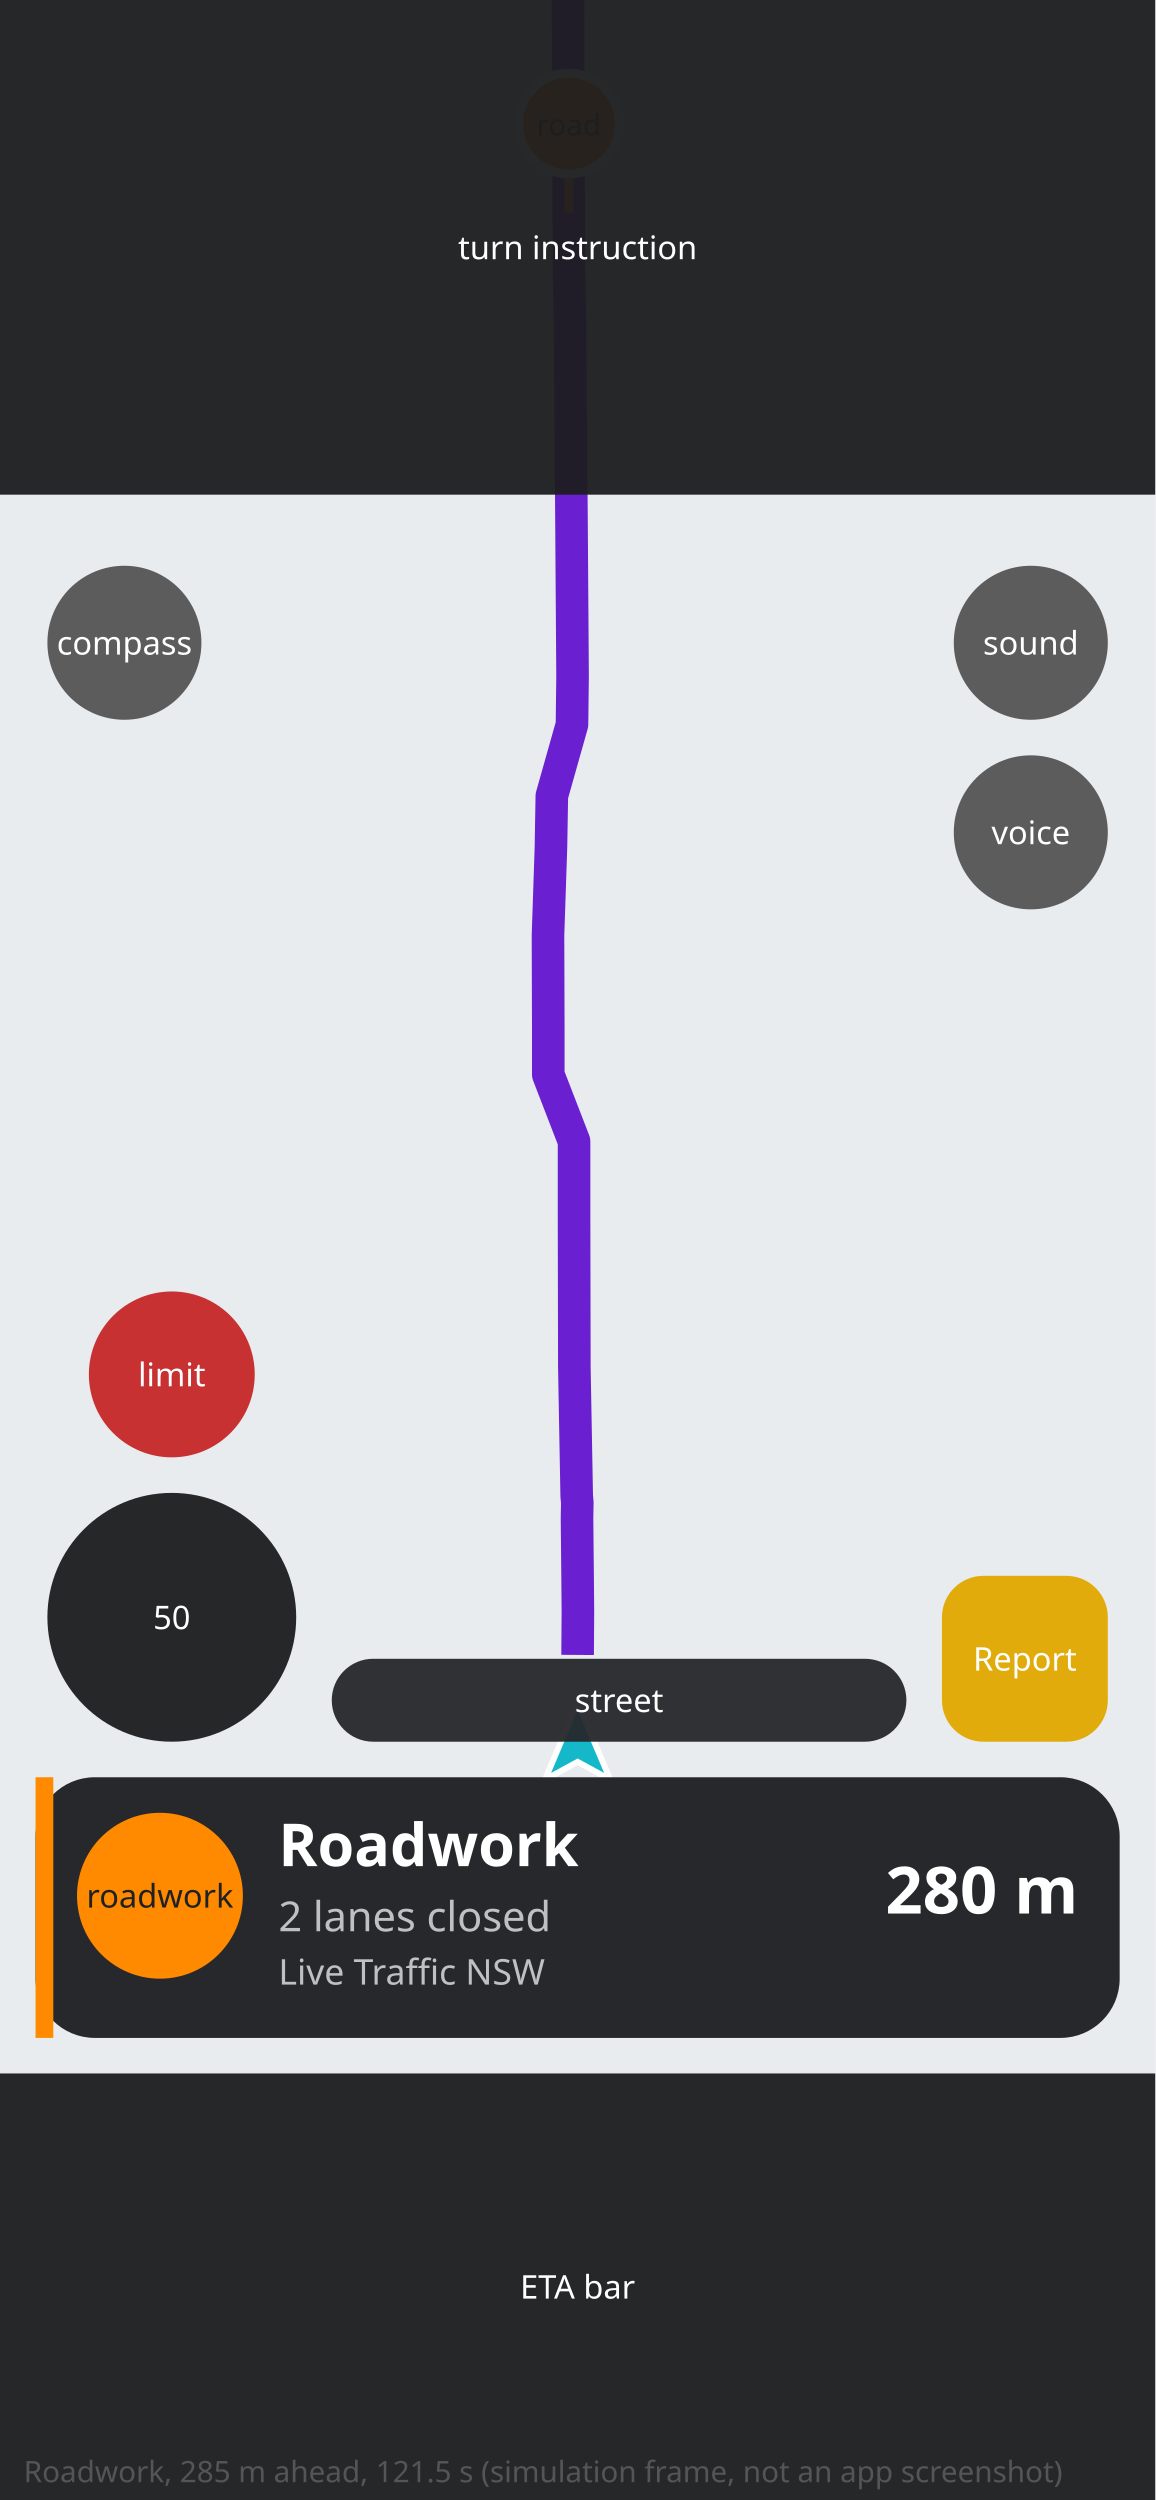
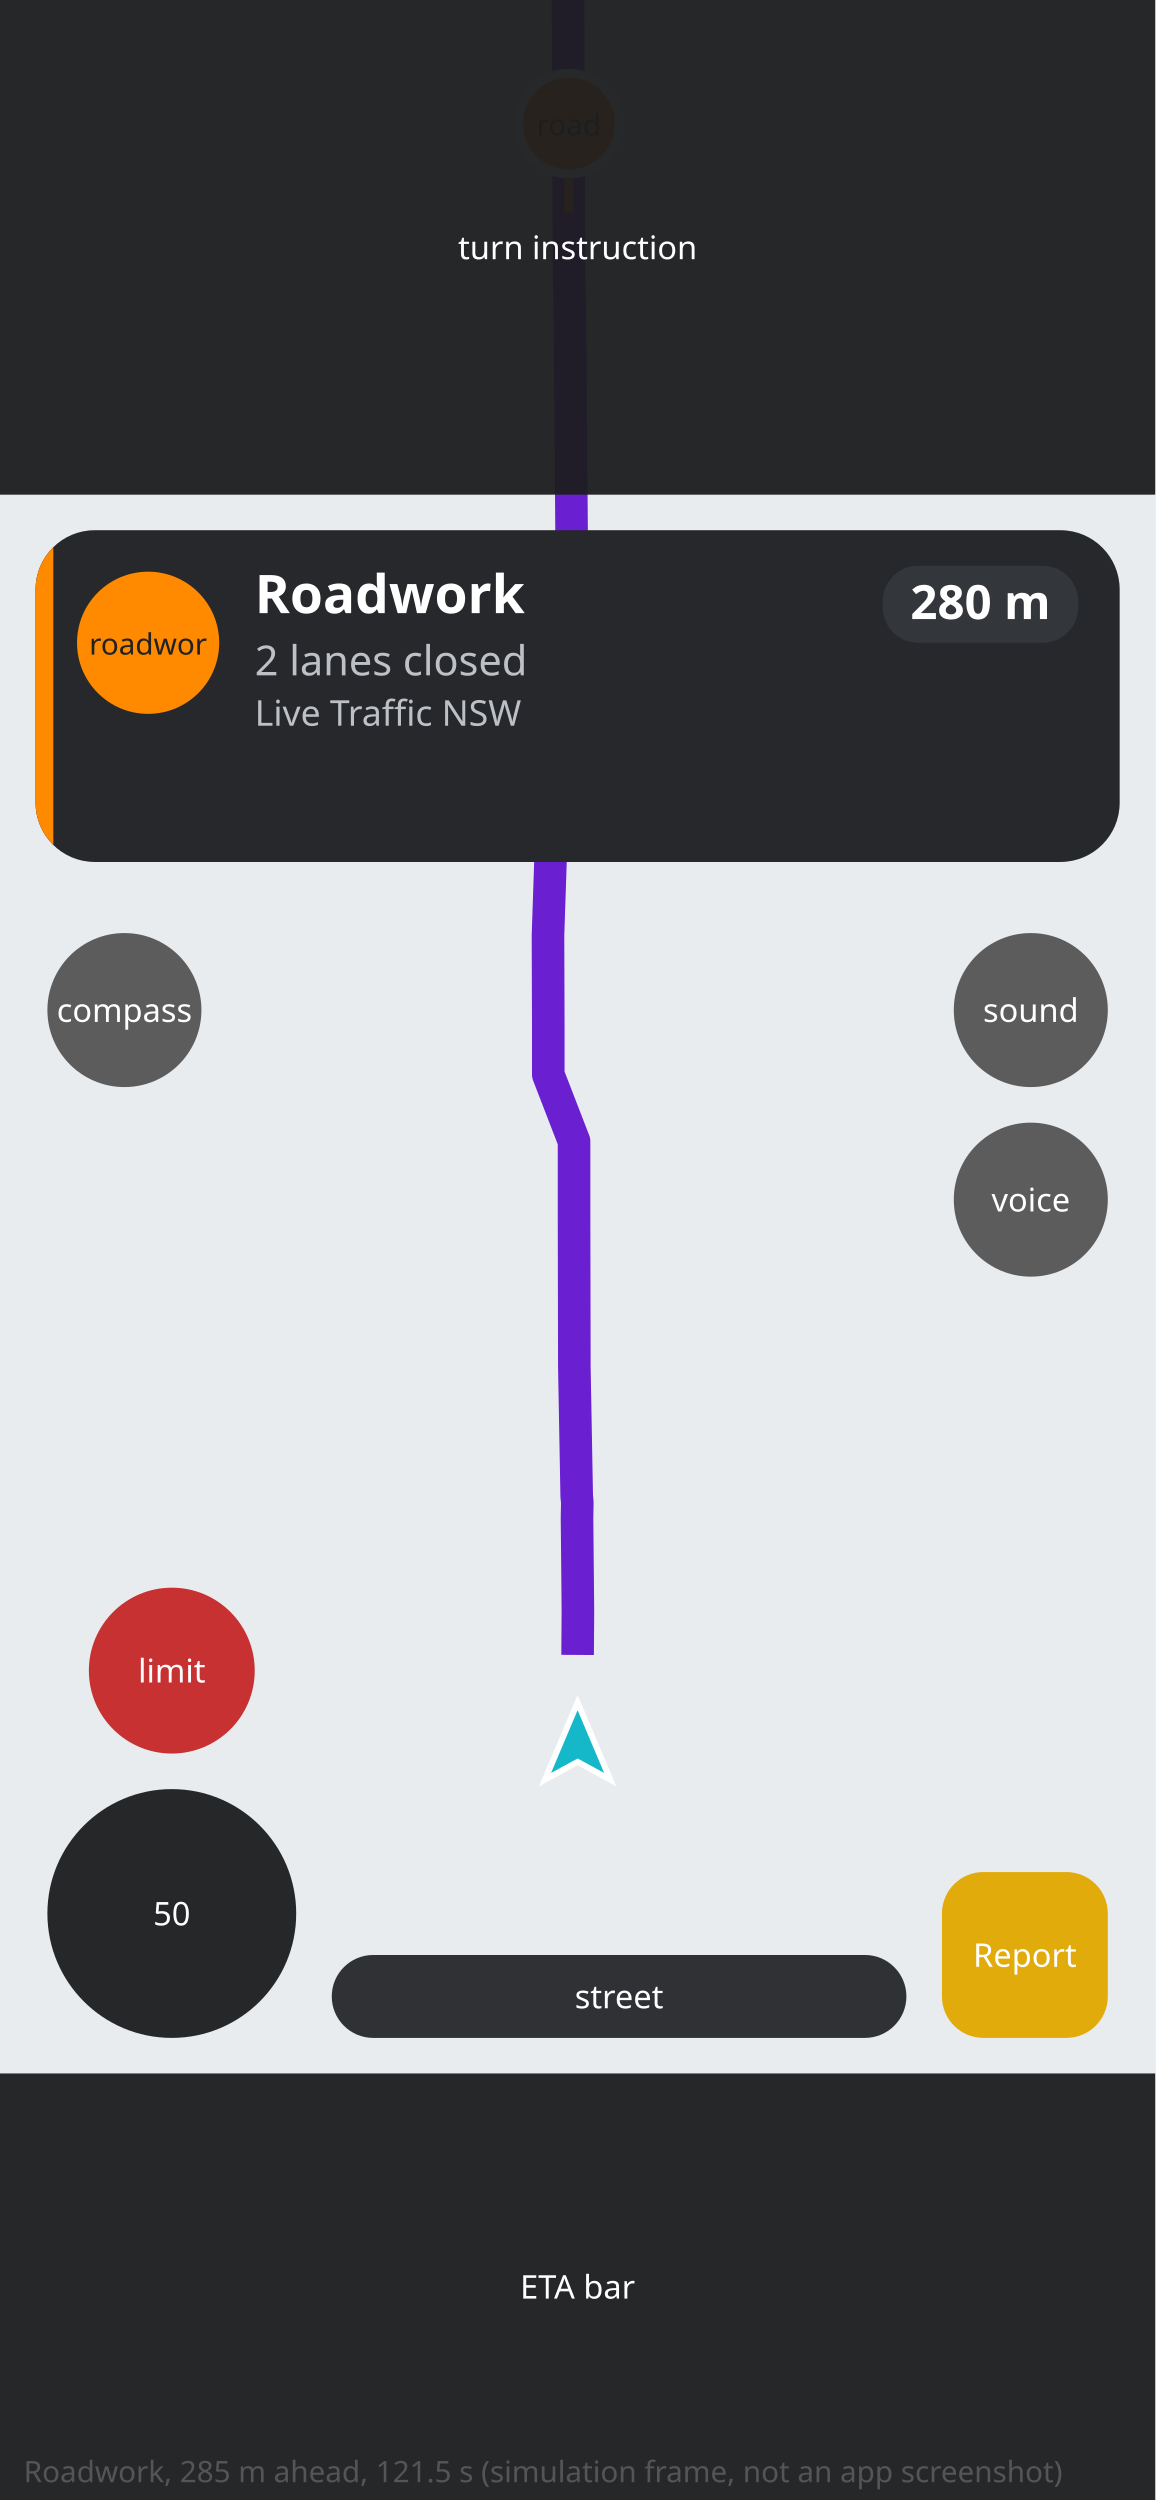
<svg xmlns="http://www.w3.org/2000/svg" width="390" height="844" viewBox="0 0 390 844">
  <rect width="100%" height="100%" fill="#E9ECEF" />
  <polyline points="195.0,558.7 195.1,544.1 195.0,532.6 194.8,512.5 194.9,507.3 194.7,505.1 193.9,461.5 193.8,409.9 193.8,385.3 185.1,362.8 185.1,346.7 185.0,315.8 186.0,286.1 186.3,268.7 193.1,244.6 193.3,228.3 192.9,170.9 192.4,107.5 192.1,92.1 191.9,41.5 191.9,33.2 191.5,-61.0 191.1,-135.9 191.0,-204.8 190.7,-261.3 190.3,-287.4 189.9,-299.4 190.1,-354.3 189.9,-375.7 186.3,-375.1 183.0,-375.6 179.8,-377.4 177.2,-380.0 175.7,-383.2 175.4,-386.7 46.8,-390.7 -22.9,-392.0 -57.4,-392.9 -85.2,-393.5 -114.1,-394.3 -141.2,-390.2 -157.2,-390.9 -173.4,-393.7 -186.6,-398.3 -192.0,-401.9 -199.1,-408.0 -205.9,-415.1 -209.4,-419.7 -216.9,-431.3 -230.6,-454.1 -219.9,-461.1 -203.0,-473.8 -183.0,-492.8 -159.0,-519.8 -146.8,-537.0 -59.8,-662.1 -31.7,-706.7 23.9,-789.3 30.2,-799.1 31.9,-816.6 32.1,-826.2 30.4,-836.3 27.4,-846.4 22.2,-856.3 14.0,-867.8 -1.3,-882.5 -7.4,-896.7 -62.8,-942.7 -117.4,-988.9 -148.3,-1015.0 -175.1,-1038.1 -211.4,-1068.4 -247.8,-1099.9 -259.8,-1110.2 -306.5,-1151.1 -320.0,-1170.1 -467.2,-1286.5 -504.7,-1316.7 -581.0,-1376.6 -654.1,-1430.1 -657.7,-1432.6 -673.3,-1443.9 -697.9,-1445.3 -732.1,-1469.7 -763.4,-1494.1 -867.8,-1576.1 -940.2,-1633.6 -1005.9,-1684.9 -1014.9,-1692.2 -1036.1,-1708.9 -1076.3,-1741.0 -1190.6,-1830.1 -1204.0,-1840.8 -1219.8,-1853.3 -1246.9,-1875.7 -1283.7,-1906.4 -1315.1,-1934.4 -1319.1,-1937.9 -1330.2,-1947.8 -1386.4,-1999.5 -1464.6,-2071.8 -1531.7,-2134.1 -1577.2,-2175.8 -1638.4,-2231.7 -1661.5,-2251.5 -1675.5,-2263.3 -1696.4,-2278.5 -1712.8,-2289.5 -1727.1,-2297.4 -1732.0,-2300.0 -1733.5,-2300.8 -1762.6,-2313.1 -1791.1,-2323.1 -1813.9,-2330.7 -1838.9,-2337.7 -1870.5,-2345.8 -1962.0,-2370.5 -1999.9,-2380.6 -2040.6,-2392.7 -2056.9,-2397.5 -2074.1,-2403.3 -2086.7,-2408.2 -2095.2,-2411.8 -2103.0,-2415.4 -2115.4,-2422.0 -2132.9,-2432.5 -2144.4,-2440.6 -2157.3,-2458.7 -2177.2,-2476.5 -2201.6,-2497.4 -2225.4,-2518.2 -2247.7,-2538.4 -2329.7,-2618.5 -2376.9,-2666.1 -2382.3,-2671.6 -2401.4,-2690.1 -2430.3,-2717.4 -2445.6,-2731.0 -2456.2,-2739.8 -2477.1,-2756.7 -2495.4,-2770.8 -2519.6,-2778.0 -2553.7,-2798.2 -2606.0,-2828.6 -2674.7,-2870.8 -2703.5,-2891.8 -2776.4,-2951.0 -2897.6,-3035.5 -2945.7,-3068.4 -2930.1,-3079.4 -2481.2,-3387.1 -2468.8,-3395.7 -2454.9,-3405.1 -2438.9,-3416.0 -2430.8,-3419.4 -2419.0,-3422.4 -2411.6,-3423.8 -2414.9,-3408.7 -2415.6,-3394.7 -2413.7,-3372.6" fill="none" stroke="#6A1FD1" stroke-width="11" stroke-linejoin="round" />
  <line x1="192.047" y1="71.745" x2="192.047" y2="57.745" stroke="#FF8A00" stroke-width="3" />
  <circle cx="192.047" cy="41.745" r="17" fill="#FF8A00" stroke="#fff" stroke-width="3" />
  <text x="192.047" y="45.745" font-size="10" text-anchor="middle" fill="#1F2125" font-family="sans-serif">road</text>
  <line x1="-195.103" y1="-1054.809" x2="-195.103" y2="-1068.809" stroke="#D9480F" stroke-width="3" />
  <circle cx="-195.103" cy="-1084.809" r="17" fill="#D9480F" stroke="#fff" stroke-width="3" />
  <text x="-195.103" y="-1080.809" font-size="10" text-anchor="middle" fill="#FFFFFF" font-family="sans-serif">brok</text>
  <polygon points="195,574.8 184,600.8 195,594.8 206,600.8" fill="#14B8C8" stroke="#fff" stroke-width="2" />
  <rect x="0" y="0" width="390" height="167" rx="0" fill="#1C1D20" opacity="0.95" />
  <text x="195" y="87.5" font-size="11" text-anchor="middle" fill="#fff" font-family="sans-serif">turn instruction</text>
  <rect x="0" y="700" width="390" height="144" rx="0" fill="#1C1D20" opacity="0.95" />
  <text x="195" y="776" font-size="11" text-anchor="middle" fill="#fff" font-family="sans-serif">ETA bar</text>
-   <rect x="16" y="191" width="52" height="52" rx="26" fill="#555" opacity="0.95" />
-   <text x="42" y="221" font-size="11" text-anchor="middle" fill="#fff" font-family="sans-serif">compass</text>
-   <rect x="322" y="191" width="52" height="52" rx="26" fill="#555" opacity="0.95" />
-   <text x="348" y="221" font-size="11" text-anchor="middle" fill="#fff" font-family="sans-serif">sound</text>
-   <rect x="322" y="255" width="52" height="52" rx="26" fill="#555" opacity="0.95" />
-   <text x="348" y="285" font-size="11" text-anchor="middle" fill="#fff" font-family="sans-serif">voice</text>
-   <rect x="30" y="436" width="56" height="56" rx="28" fill="#C62828" opacity="0.95" />
-   <text x="58" y="468" font-size="11" text-anchor="middle" fill="#fff" font-family="sans-serif">limit</text>
-   <rect x="16" y="504" width="84" height="84" rx="42" fill="#1C1D20" opacity="0.95" />
-   <text x="58" y="550" font-size="11" text-anchor="middle" fill="#fff" font-family="sans-serif">50</text>
-   <rect x="318" y="532" width="56" height="56" rx="14" fill="#E0A800" opacity="0.95" />
-   <text x="346" y="564" font-size="11" text-anchor="middle" fill="#fff" font-family="sans-serif">Report</text>
-   <rect x="112" y="560" width="194" height="28" rx="14" fill="#26282C" opacity="0.95" />
-   <text x="209" y="578" font-size="11" text-anchor="middle" fill="#fff" font-family="sans-serif">street</text>
+   <rect x="16" y="315" width="52" height="52" rx="26" fill="#555" opacity="0.95" />
+   <text x="42" y="345" font-size="11" text-anchor="middle" fill="#fff" font-family="sans-serif">compass</text>
+   <rect x="322" y="315" width="52" height="52" rx="26" fill="#555" opacity="0.95" />
+   <text x="348" y="345" font-size="11" text-anchor="middle" fill="#fff" font-family="sans-serif">sound</text>
+   <rect x="322" y="379" width="52" height="52" rx="26" fill="#555" opacity="0.95" />
+   <text x="348" y="409" font-size="11" text-anchor="middle" fill="#fff" font-family="sans-serif">voice</text>
+   <rect x="30" y="536" width="56" height="56" rx="28" fill="#C62828" opacity="0.95" />
+   <text x="58" y="568" font-size="11" text-anchor="middle" fill="#fff" font-family="sans-serif">limit</text>
+   <rect x="16" y="604" width="84" height="84" rx="42" fill="#1C1D20" opacity="0.95" />
+   <text x="58" y="650" font-size="11" text-anchor="middle" fill="#fff" font-family="sans-serif">50</text>
+   <rect x="318" y="632" width="56" height="56" rx="14" fill="#E0A800" opacity="0.95" />
+   <text x="346" y="664" font-size="11" text-anchor="middle" fill="#fff" font-family="sans-serif">Report</text>
+   <rect x="112" y="660" width="194" height="28" rx="14" fill="#26282C" opacity="0.95" />
+   <text x="209" y="678" font-size="11" text-anchor="middle" fill="#fff" font-family="sans-serif">street</text>
  <g opacity="1.00">
-     <rect x="12" y="600" width="366" height="88" rx="20" fill="#26282C" />
-     <rect x="12" y="600" width="6" height="88" fill="#FF8A00" />
-     <circle cx="54" cy="640" r="28" fill="#FF8A00" />
-     <text x="54" y="644" font-size="11" text-anchor="middle" fill="#1F2125" font-family="sans-serif">roadwork</text>
-     <text x="94" y="630" font-size="20" font-weight="700" fill="#fff" font-family="sans-serif">Roadwork</text>
-     <text x="94" y="652" font-size="14" fill="#BDC1C6" font-family="sans-serif">2 lanes closed</text>
-     <text x="94" y="670" font-size="12" fill="#BDC1C6" font-family="sans-serif">Live Traffic NSW</text>
-     <text x="364" y="646" font-size="22" font-weight="700" text-anchor="end" fill="#fff" font-family="sans-serif">280 m</text>
+     <clipPath id="card">
+       <rect x="12" y="179" width="366" height="112" rx="20" />
+     </clipPath>
+     <rect x="12" y="179" width="366" height="112" rx="20" fill="#26282C" />
+     <rect x="12" y="179" width="6" height="112" fill="#FF8A00" clip-path="url(#card)" />
+     <circle cx="50" cy="217" r="24" fill="#FF8A00" />
+     <text x="50" y="221" font-size="10" text-anchor="middle" fill="#1F2125" font-family="sans-serif">roadwor</text>
+     <text x="86" y="207" font-size="18" font-weight="700" fill="#fff" font-family="sans-serif">Roadwork</text>
+     <rect x="298" y="191" width="66" height="26" rx="12" fill="#33363B" />
+     <text x="331" y="209" font-size="16" font-weight="700" text-anchor="middle" fill="#fff" font-family="sans-serif">280 m</text>
+     <text x="86" y="228" font-size="14" fill="#BDC1C6" font-family="sans-serif">2 lanes closed</text>
+     <text x="86" y="245" font-size="12" fill="#BDC1C6" font-family="sans-serif">Live Traffic NSW</text>
  </g>
  <text x="8" y="838" font-size="10" fill="#555" font-family="sans-serif">Roadwork, 285 m ahead, 121.5 s (simulation frame, not an app screenshot)</text>
</svg>
